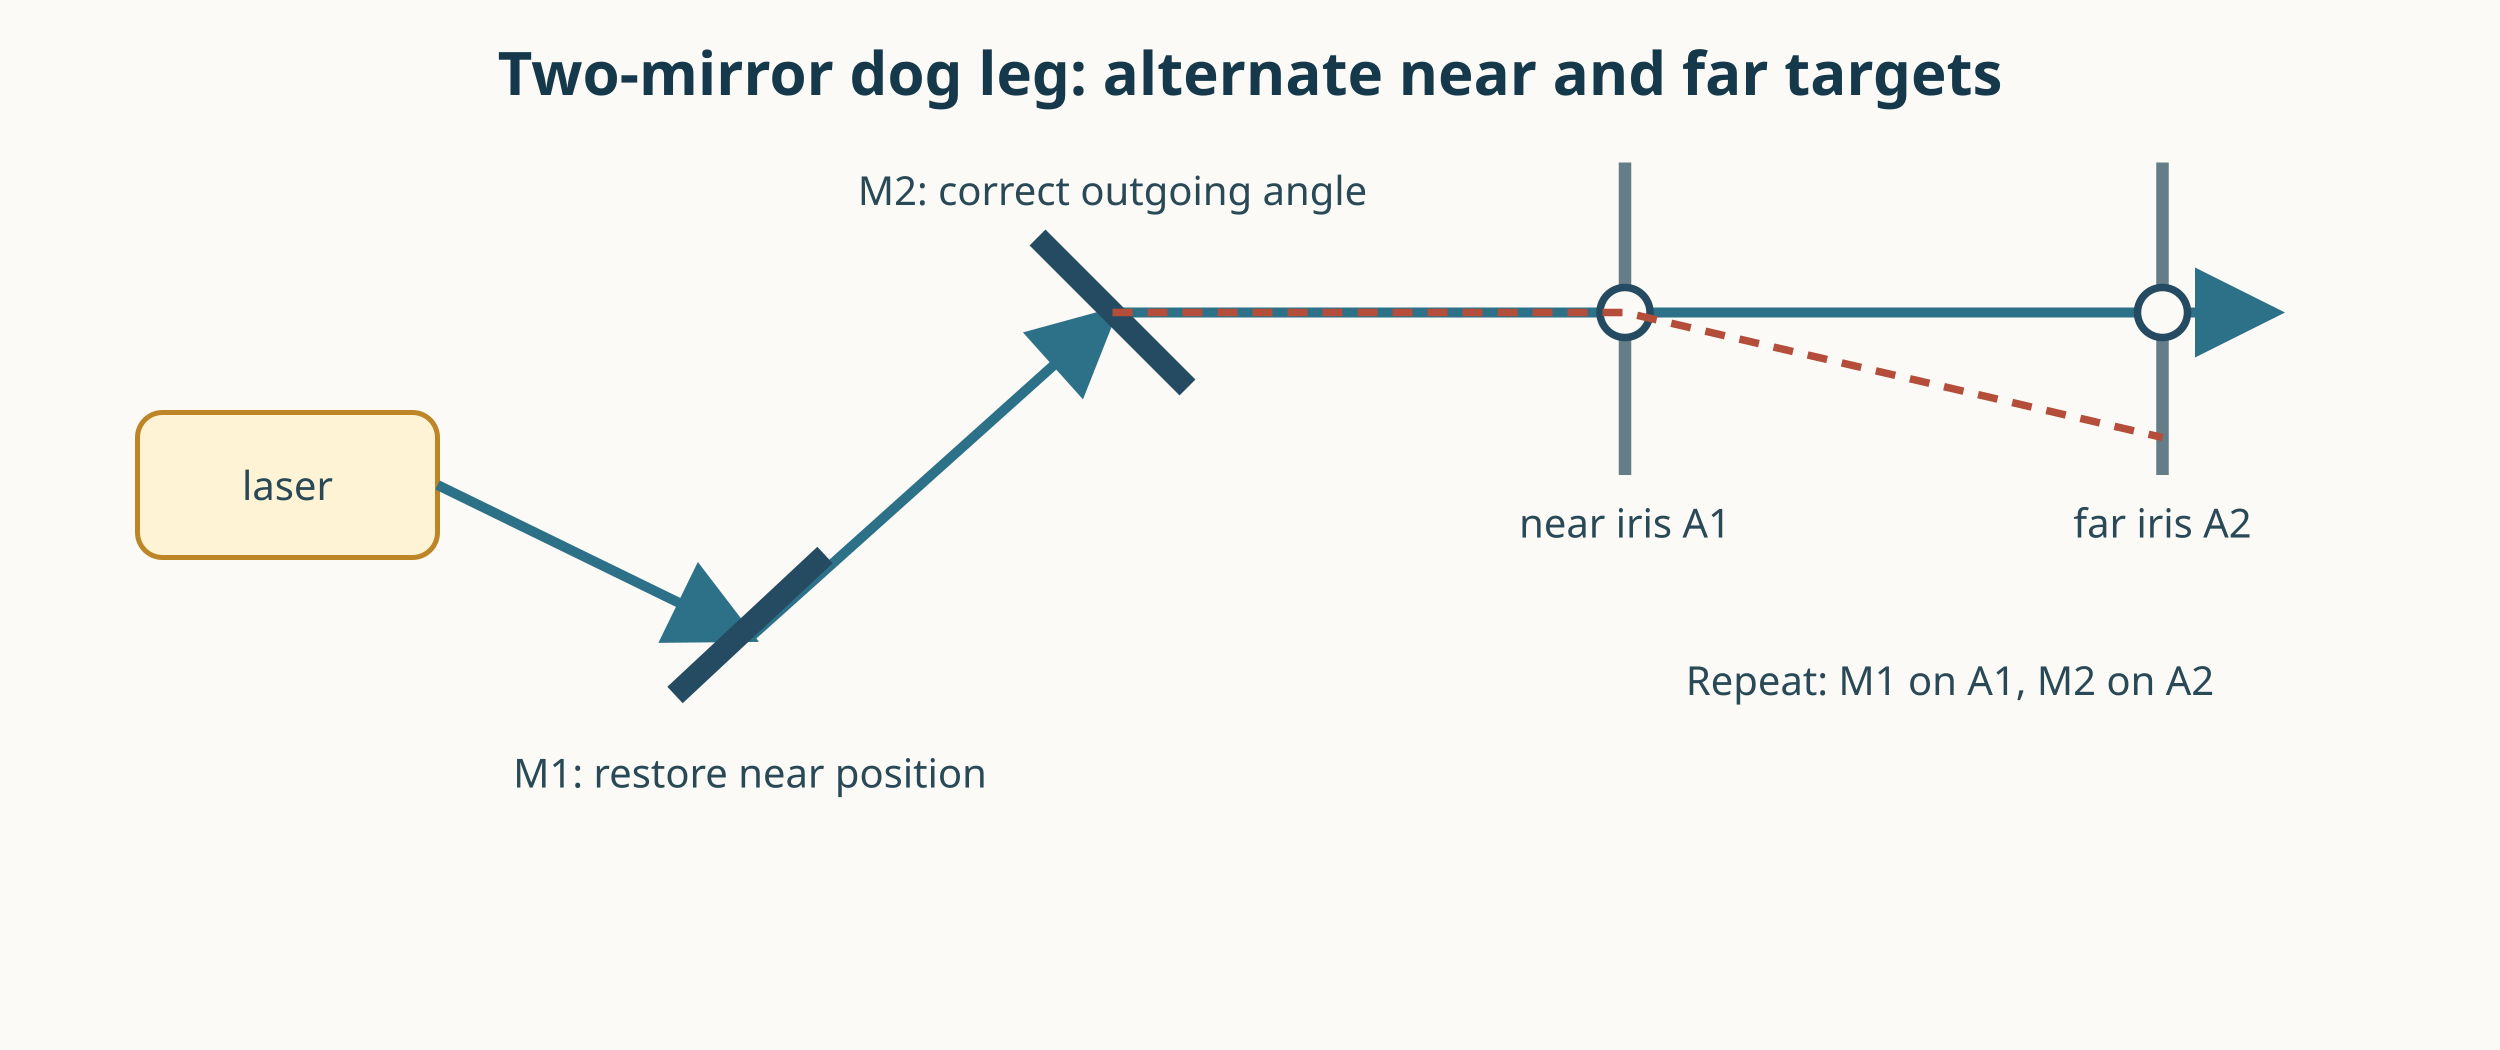
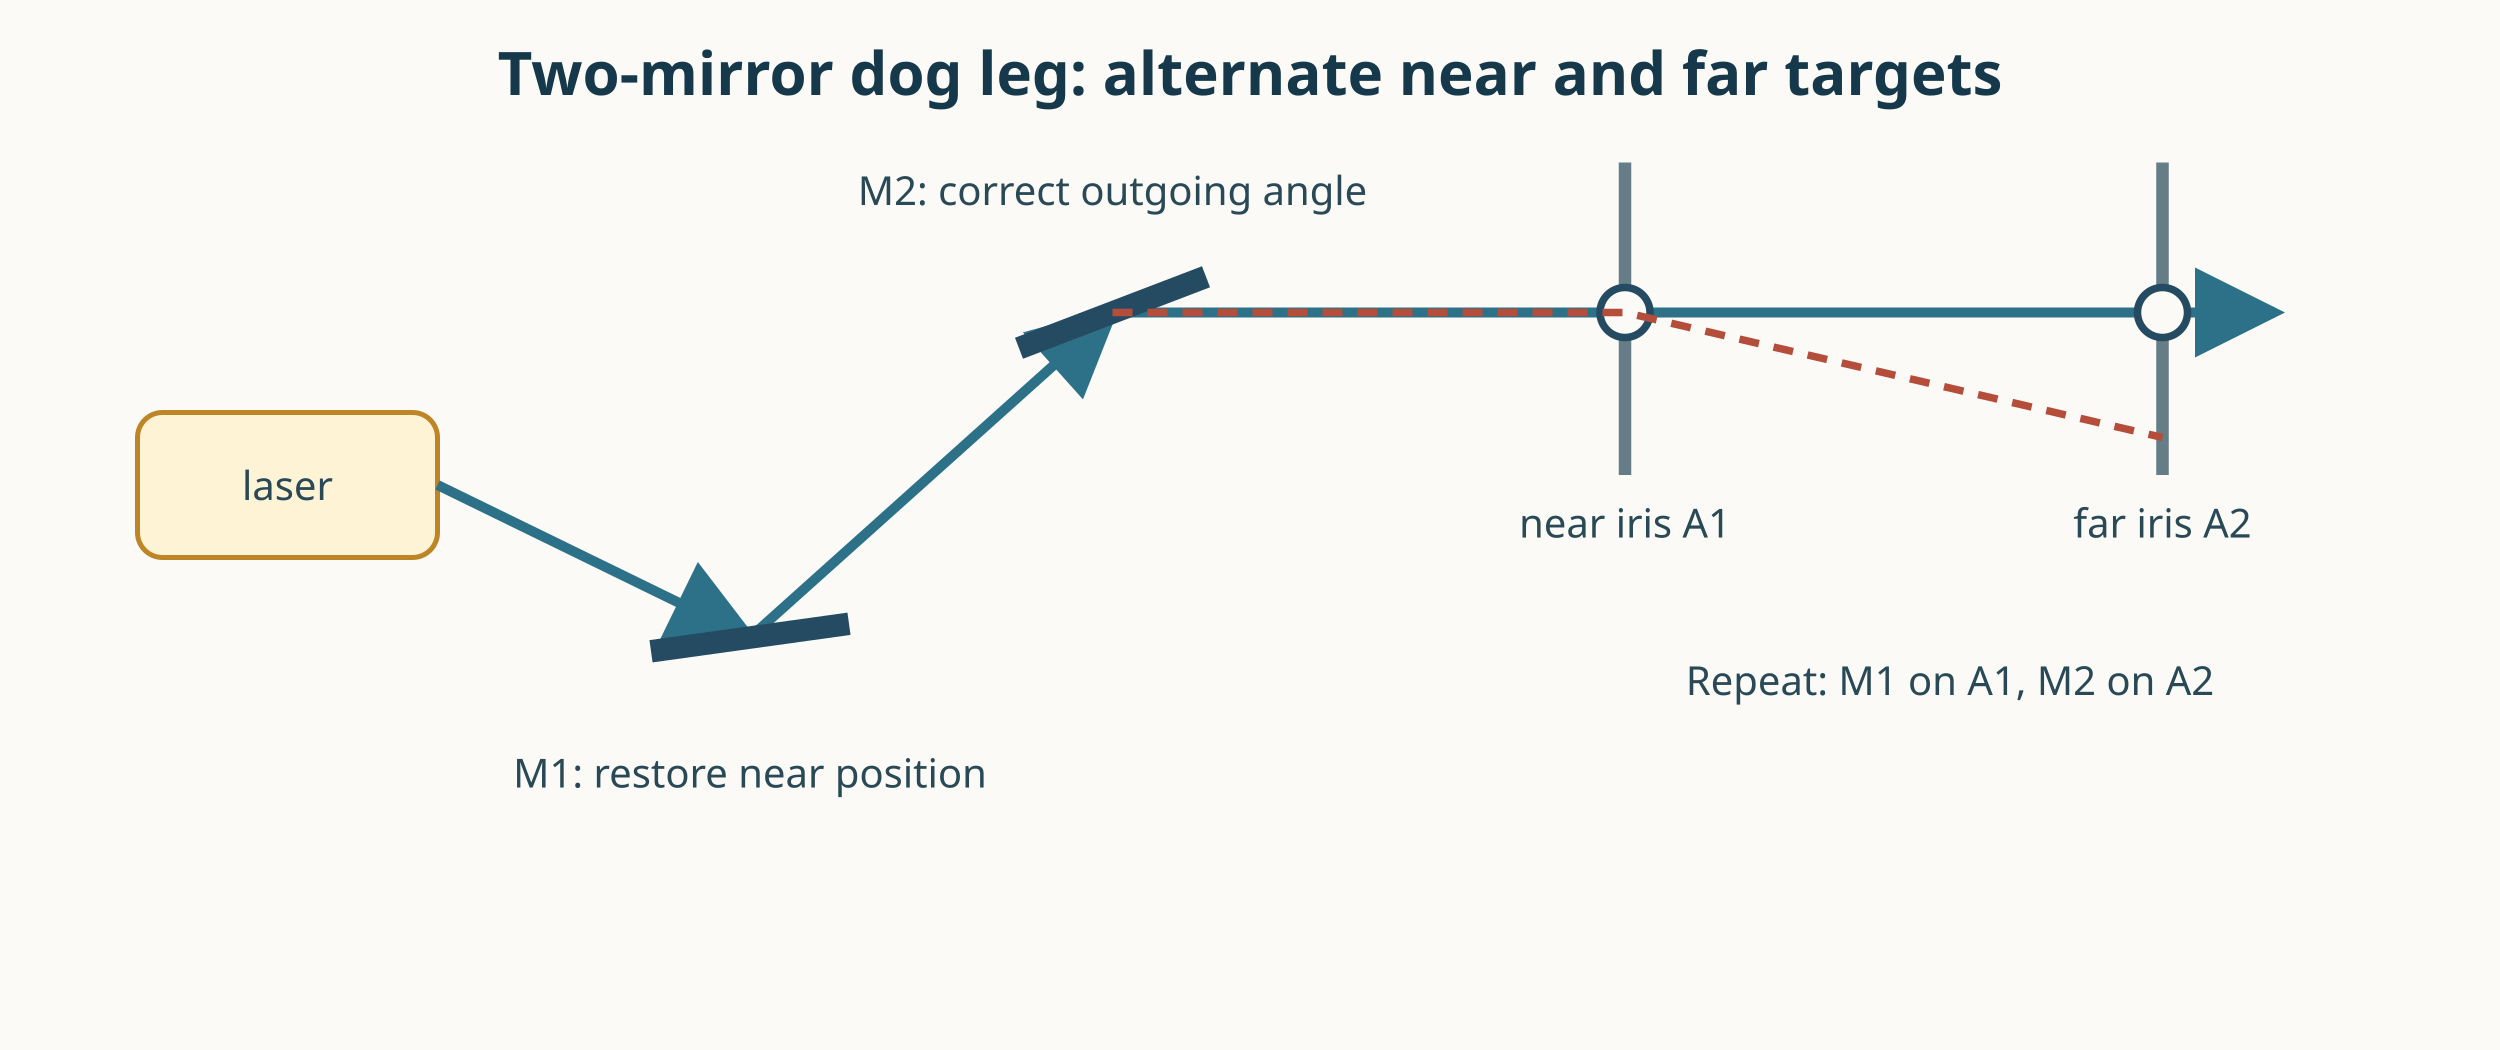
<svg xmlns="http://www.w3.org/2000/svg" viewBox="0 0 1000 420" role="img" aria-labelledby="title desc">
  <defs>
    <marker id="a" markerWidth="9" markerHeight="9" refX="8" refY="4.5" orient="auto">
      <path d="M0 0L9 4.5L0 9z" fill="#2d7188" />
    </marker>
    <style>.t{font:700 24px sans-serif;fill:#15384a}.l{font:16px sans-serif;fill:#294957}.b{stroke:#2d7188;stroke-width:4;fill:none;marker-end:url(#a)}.r{stroke:#b44d3a;stroke-width:3;fill:none;stroke-dasharray:8 6}.o{fill:#fff3d5;stroke:#bd8525;stroke-width:2}</style>
  </defs>
  <rect width="1000" height="420" fill="#fbfaf6" />
  <text x="500" y="38" text-anchor="middle" class="t">Two-mirror dog leg: alternate near and far targets</text>
  <rect x="55" y="165" width="120" height="58" rx="10" class="o" />
  <text x="115" y="200" text-anchor="middle" class="l">laser</text>
  <line x1="175" y1="194" x2="300" y2="255" class="b" />
  <line x1="300" y1="255" x2="445" y2="125" class="b" />
  <line x1="445" y1="125" x2="910" y2="125" class="b" />
-   <line x1="270" y1="278" x2="330" y2="222" stroke="#244b62" stroke-width="9" />
-   <line x1="415" y1="95" x2="475" y2="155" stroke="#244b62" stroke-width="9" />
+   <line x1="260.4" y1="260.5" x2="339.6" y2="249.5" stroke="#244b62" stroke-width="9" />
+   <line x1="407.6" y1="139.3" x2="482.4" y2="110.7" stroke="#244b62" stroke-width="9" />
  <text x="300" y="315" text-anchor="middle" class="l">M1: restore near position</text>
  <text x="445" y="82" text-anchor="middle" class="l">M2: correct outgoing angle</text>
  <line x1="650" y1="65" x2="650" y2="190" stroke="#657d87" stroke-width="5" />
  <circle cx="650" cy="125" r="10" fill="#fbfaf6" stroke="#244b62" stroke-width="3" />
  <line x1="865" y1="65" x2="865" y2="190" stroke="#657d87" stroke-width="5" />
  <circle cx="865" cy="125" r="10" fill="#fbfaf6" stroke="#244b62" stroke-width="3" />
  <text x="650" y="215" text-anchor="middle" class="l">near iris A1</text>
  <text x="865" y="215" text-anchor="middle" class="l">far iris A2</text>
  <path d="M445 125L650 125L865 175" class="r" />
  <text x="780" y="278" text-anchor="middle" class="l">Repeat: M1 on A1, M2 on A2</text>
</svg>
